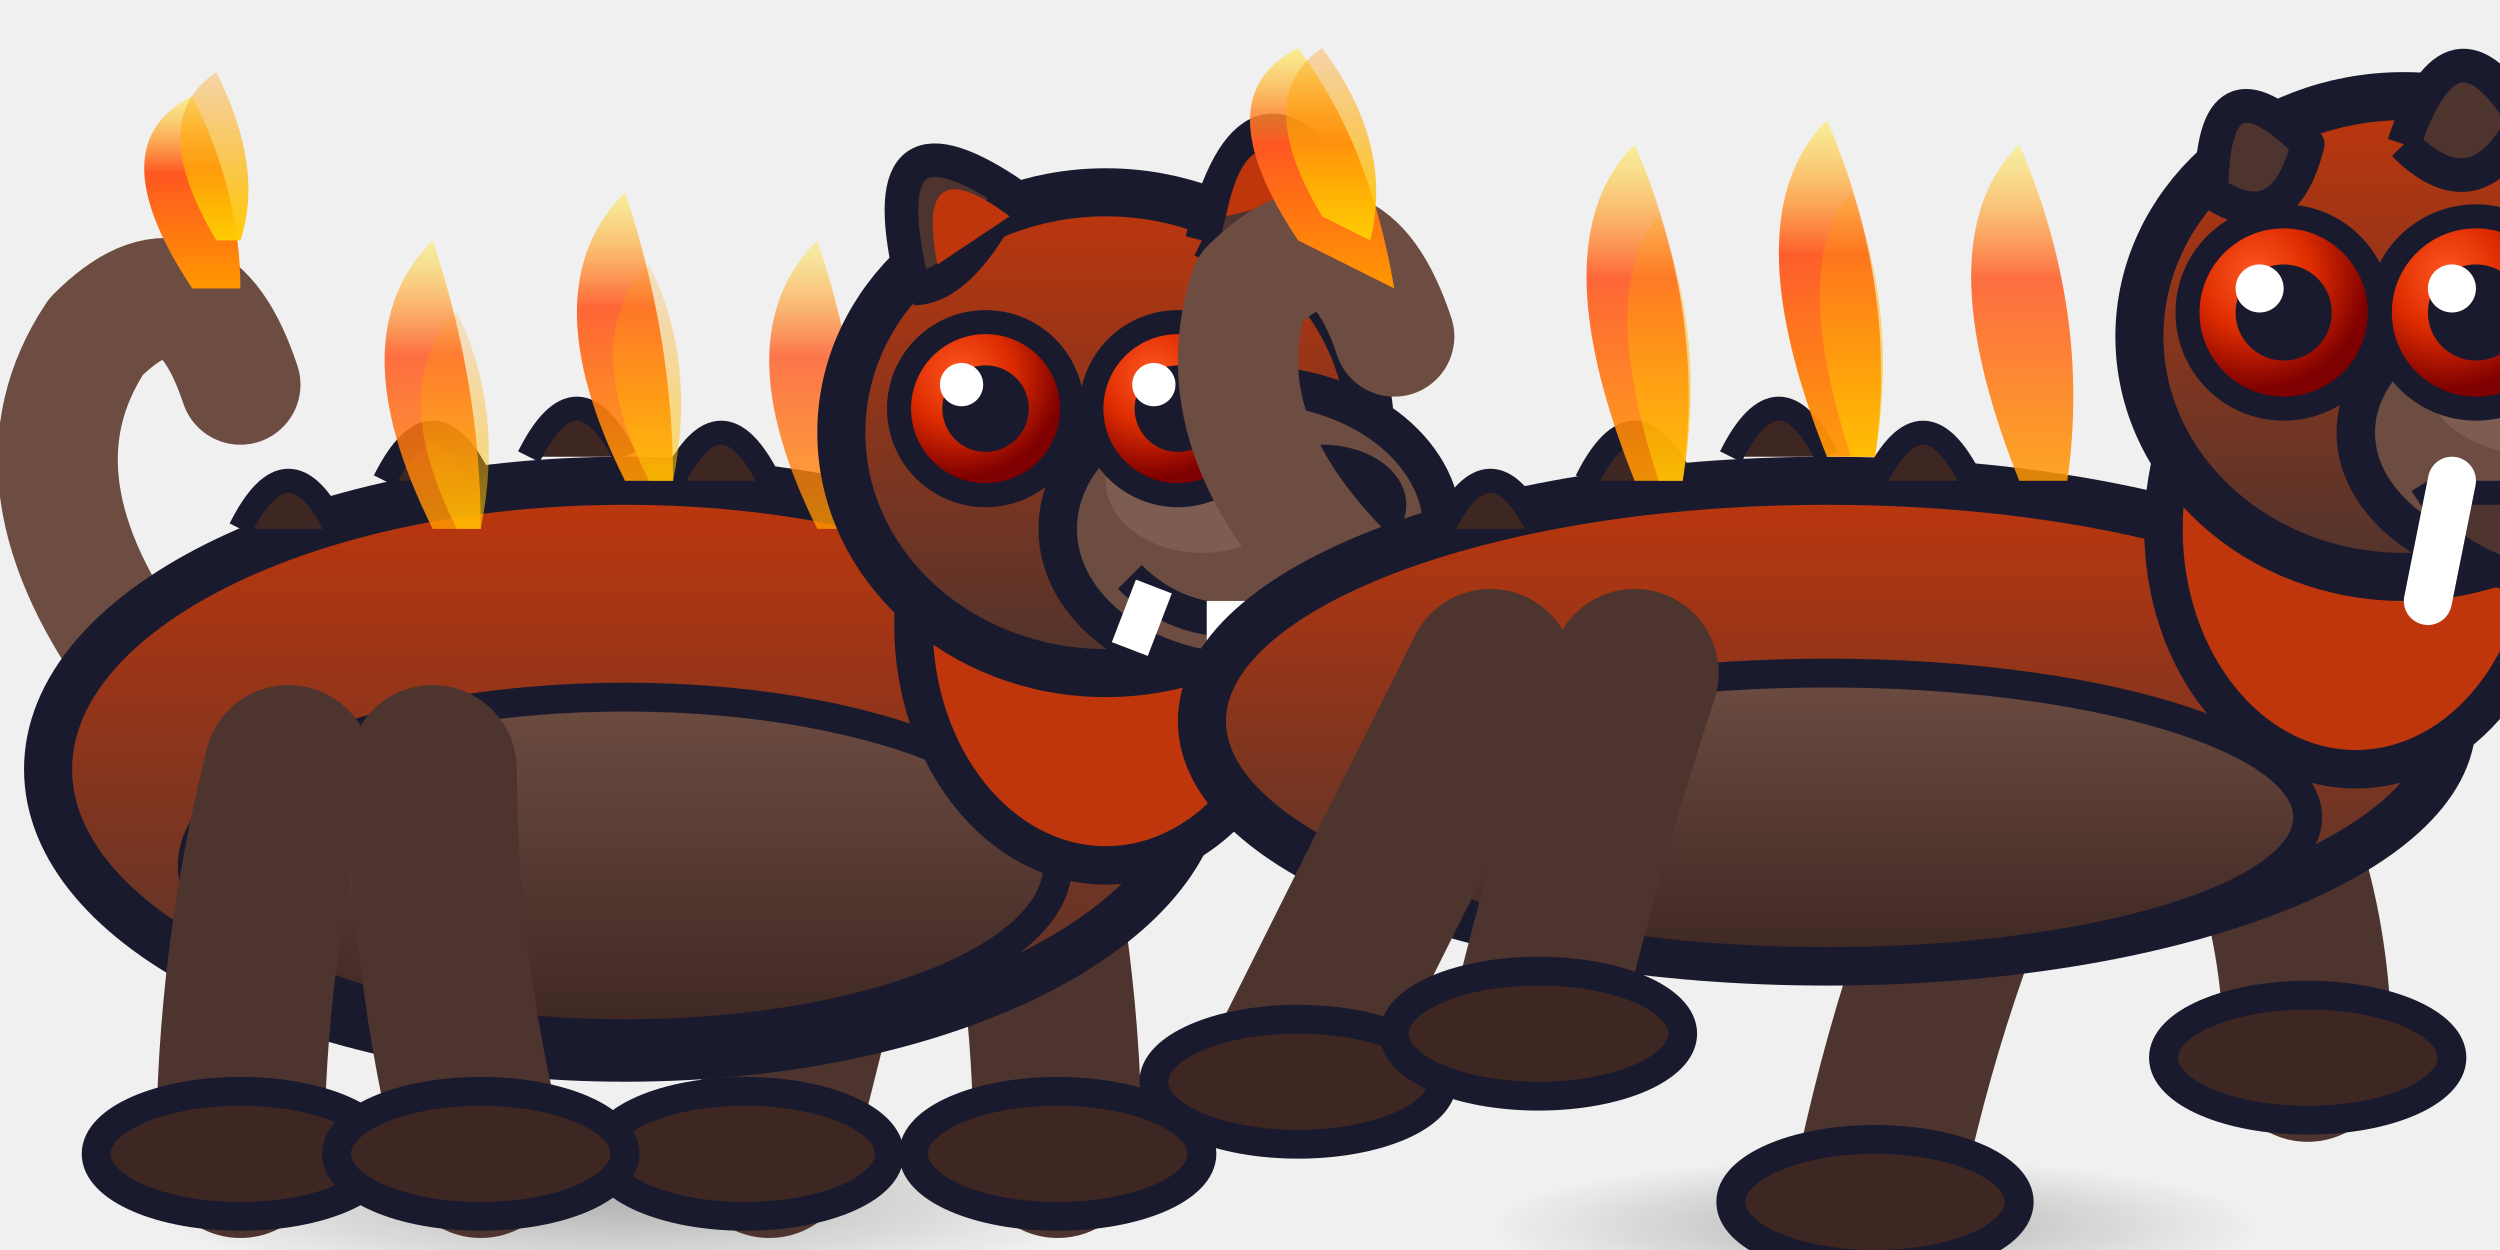
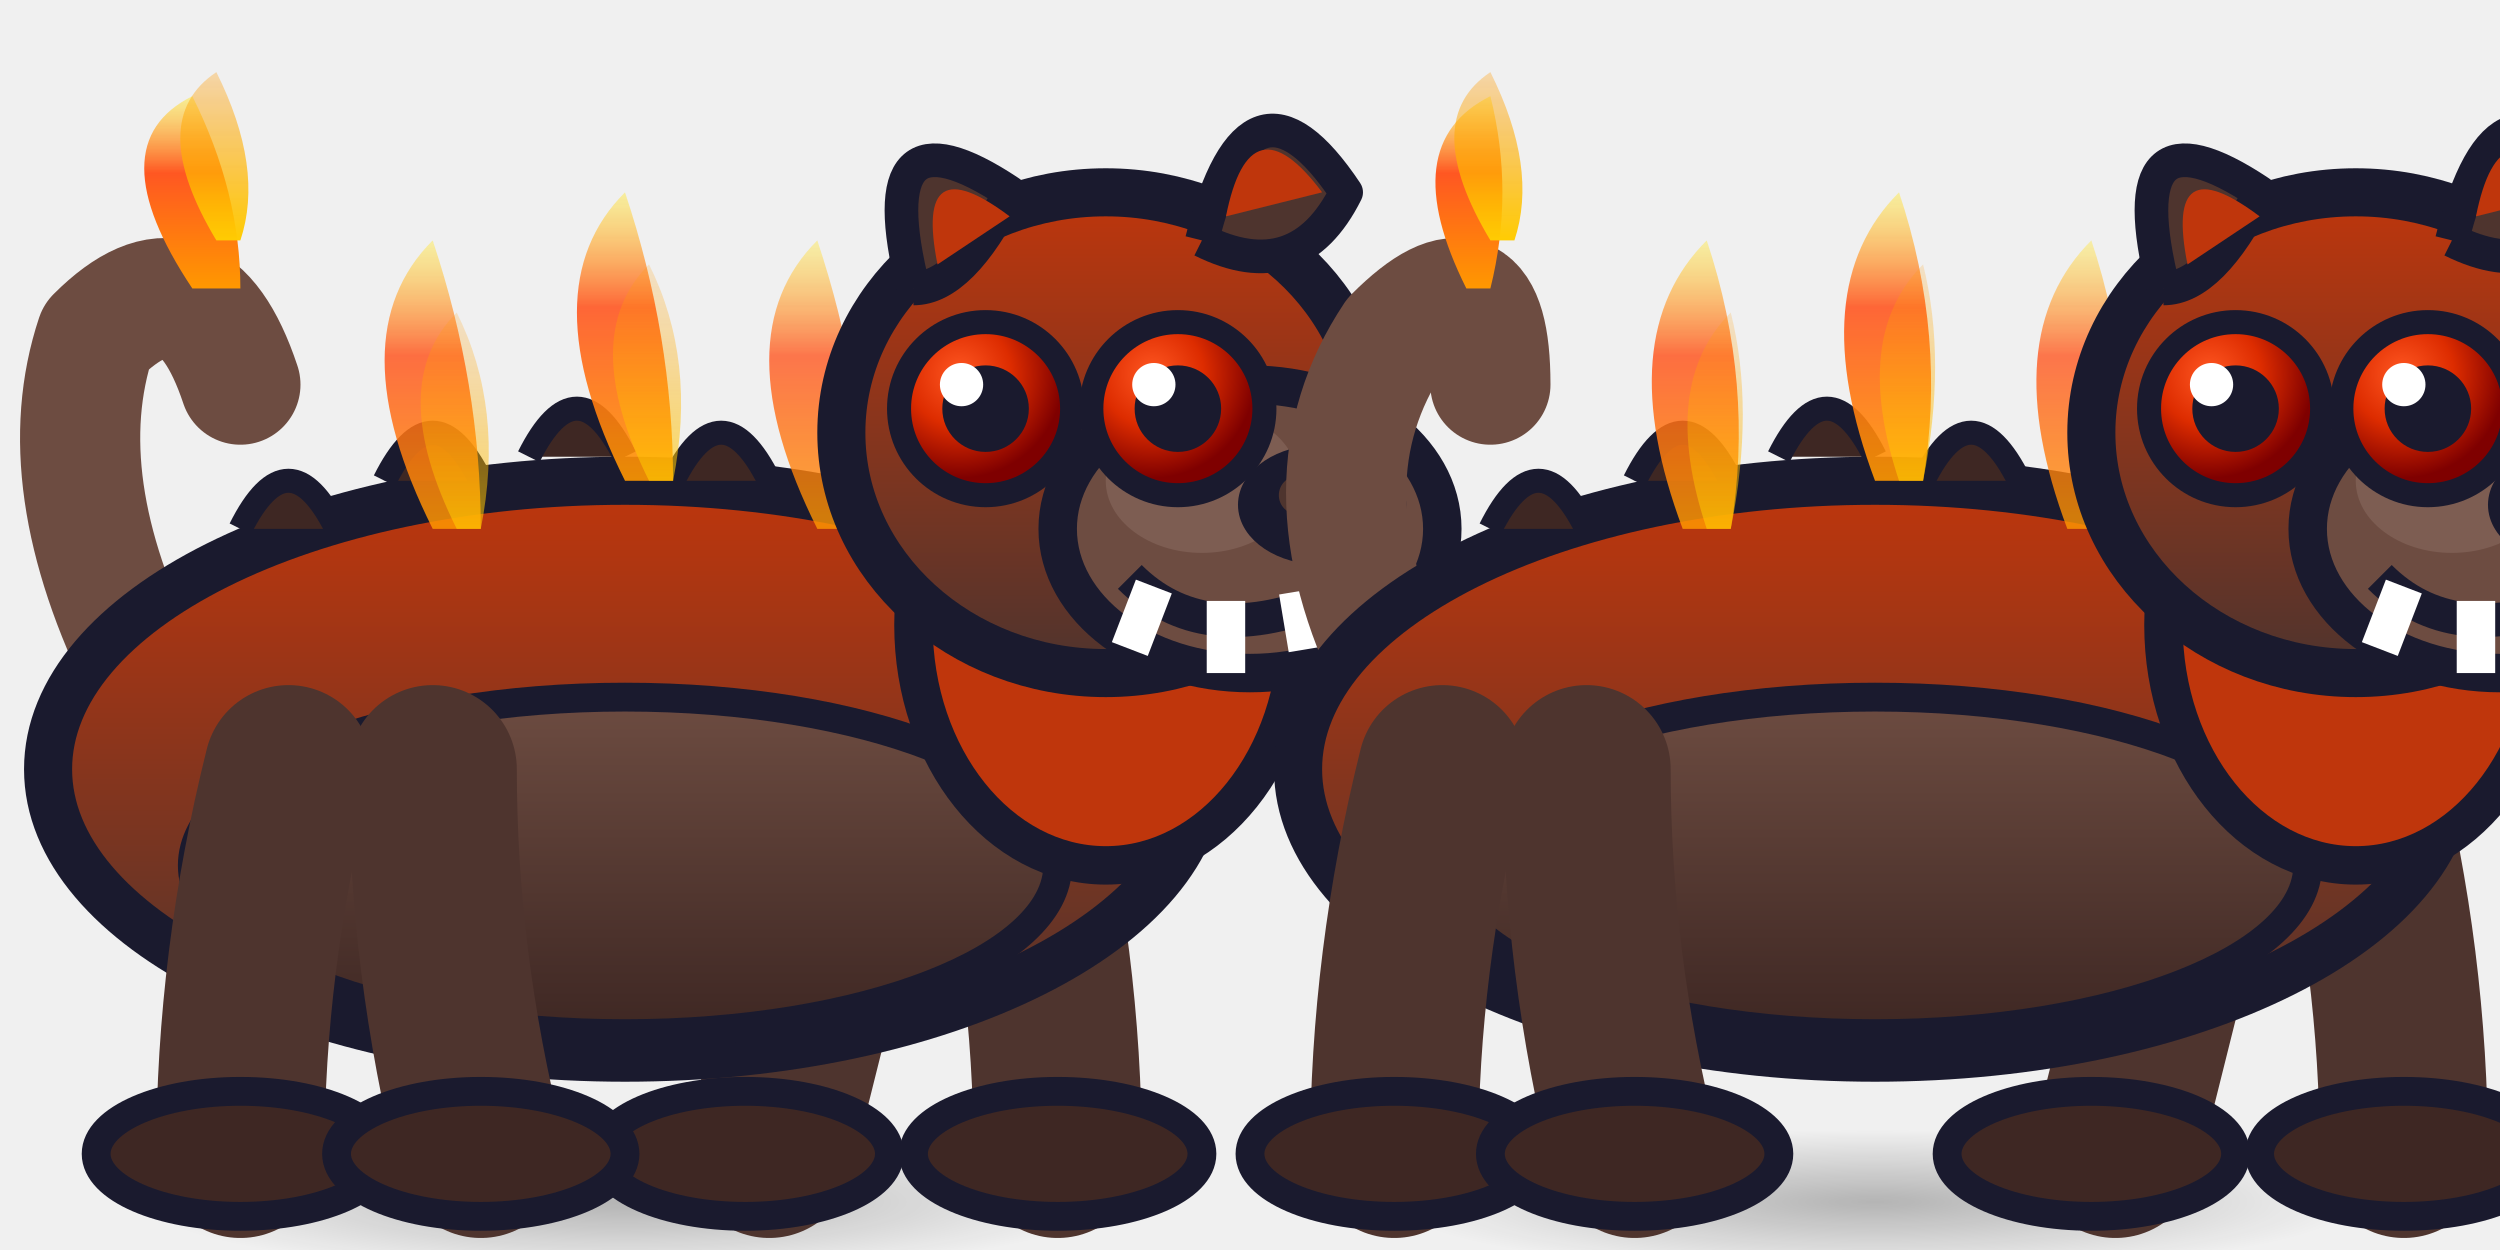
- <svg xmlns="http://www.w3.org/2000/svg" viewBox="0 0 52 26" width="52" height="26" shape-rendering="geometricPrecision">
+ <svg xmlns="http://www.w3.org/2000/svg" viewBox="0 0 52 26" width="208" height="104" shape-rendering="geometricPrecision">
  <defs>
    <linearGradient id="hh-body" x1="0" y1="0" x2="0" y2="1">
      <stop offset="0%" stop-color="#bf360c" />
      <stop offset="100%" stop-color="#4e342e" />
    </linearGradient>
    <linearGradient id="hh-belly" x1="0" y1="0" x2="0" y2="1">
      <stop offset="0%" stop-color="#6d4c41" />
      <stop offset="100%" stop-color="#3e2723" />
    </linearGradient>
    <linearGradient id="hh-flame-a" x1="0" y1="1" x2="0" y2="0">
      <stop offset="0%" stop-color="#ff9800" />
      <stop offset="60%" stop-color="#ff5722" />
      <stop offset="100%" stop-color="#ffeb3b" stop-opacity="0.5" />
    </linearGradient>
    <linearGradient id="hh-flame-b" x1="0" y1="1" x2="0" y2="0">
      <stop offset="0%" stop-color="#ffcc02" />
      <stop offset="100%" stop-color="#ff9800" stop-opacity="0.3" />
    </linearGradient>
    <radialGradient id="hh-eye" cx="35%" cy="30%" r="60%">
      <stop offset="0%" stop-color="#ff5722" />
      <stop offset="50%" stop-color="#dd2c00" />
      <stop offset="100%" stop-color="#7f0000" />
    </radialGradient>
    <radialGradient id="hh-shadow" cx="50%" cy="50%" r="50%">
      <stop offset="0%" stop-color="#000000" stop-opacity="0.25" />
      <stop offset="100%" stop-color="#000000" stop-opacity="0" />
    </radialGradient>
  </defs>
  <g stroke="#1a1a2e" stroke-linejoin="round">
-     <ellipse cx="13" cy="25" rx="10" ry="1.8" fill="url(#hh-shadow)" stroke="none" />
-     <path d="M3,14 Q0,10 2,7 Q4,5 5,8" fill="none" stroke="#6d4c41" stroke-width="2.5" stroke-linecap="round" />
+     <ellipse cx="13" cy="25" rx="10" ry="1.5" fill="url(#hh-shadow)" stroke="none" />
+     <path d="M3,14 Q1,10 2,7 Q4,5 5,8" fill="none" stroke="#6d4c41" stroke-width="2.5" stroke-linecap="round" />
    <path d="M4,6 Q2,3 4,2 Q5,4 5,6" fill="url(#hh-flame-a)" stroke="none" />
    <path d="M4.5,5 Q3,2.5 4.5,1.5 Q5.5,3.5 5,5" fill="url(#hh-flame-b)" stroke="none" />
    <path d="M18,16 Q17,20 16,24" stroke="#4e342e" stroke-width="3.5" fill="none" stroke-linecap="round" />
    <ellipse cx="15.5" cy="24" rx="3" ry="1.3" fill="#3e2723" stroke-width="0.6" />
    <path d="M21,16 Q22,20 22,24" stroke="#4e342e" stroke-width="3.5" fill="none" stroke-linecap="round" />
    <ellipse cx="22" cy="24" rx="3" ry="1.3" fill="#3e2723" stroke-width="0.6" />
    <ellipse cx="13" cy="16" rx="12" ry="6" fill="url(#hh-body)" stroke-width="1" />
    <ellipse cx="13" cy="18" rx="9" ry="3.5" fill="url(#hh-belly)" stroke-width="0.6" />
    <path d="M5,11 Q6,9 7,11" fill="#3e2723" stroke-width="0.5" />
    <path d="M8,10 Q9,8 10,10" fill="#3e2723" stroke-width="0.5" />
    <path d="M11,9.5 Q12,7.5 13,9.5" fill="#3e2723" stroke-width="0.5" />
    <path d="M14,10 Q15,8 16,10" fill="#3e2723" stroke-width="0.5" />
    <path d="M17,10.5 Q18,8.5 19,10.5" fill="#3e2723" stroke-width="0.5" />
    <path d="M9,11 Q7,7 9,5 Q10,8 10,11" fill="url(#hh-flame-a)" stroke="none" opacity="0.85" />
    <path d="M13,10 Q11,6 13,4 Q14,7 14,10" fill="url(#hh-flame-a)" stroke="none" opacity="0.9" />
    <path d="M17,11 Q15,7 17,5 Q18,8 18,11" fill="url(#hh-flame-a)" stroke="none" opacity="0.8" />
    <path d="M9.5,11 Q8,8 9.5,6.5 Q10.5,8.5 10,11" fill="url(#hh-flame-b)" stroke="none" opacity="0.6" />
    <path d="M13.5,10 Q12,7 13.5,5.5 Q14.5,7.5 14,10" fill="url(#hh-flame-b)" stroke="none" opacity="0.6" />
    <path d="M6,16 Q5,20 5,24" stroke="#4e342e" stroke-width="3.5" fill="none" stroke-linecap="round" />
    <ellipse cx="5" cy="24" rx="3" ry="1.3" fill="#3e2723" stroke-width="0.6" />
    <path d="M9,16 Q9,20 10,24" stroke="#4e342e" stroke-width="3.5" fill="none" stroke-linecap="round" />
    <ellipse cx="10" cy="24" rx="3" ry="1.3" fill="#3e2723" stroke-width="0.6" />
    <ellipse cx="23" cy="13" rx="4" ry="5" fill="#bf360c" stroke-width="0.8" />
    <ellipse cx="23" cy="9" rx="5.5" ry="5" fill="url(#hh-body)" stroke-width="1" />
    <ellipse cx="26" cy="11" rx="4" ry="3" fill="#6d4c41" stroke-width="0.8" />
    <ellipse cx="25" cy="10" rx="2" ry="1.5" fill="#8d6e63" opacity="0.5" stroke="none" />
    <path d="M19,6 Q18,2 21,4 Q20,6 19,6" fill="#4e342e" stroke-width="0.7" />
    <path d="M19.5,5.5 Q19,3 21,4.5" fill="#bf360c" stroke="none" />
    <path d="M25,5 Q26,1 28,4 Q27,6 25,5" fill="#4e342e" stroke-width="0.7" />
    <path d="M25.5,4.5 Q26,2 27.5,4" fill="#bf360c" stroke="none" />
    <ellipse cx="20.5" cy="8.5" rx="1.8" ry="1.8" fill="url(#hh-eye)" stroke-width="0.5" />
    <ellipse cx="20.5" cy="8.5" rx="0.9" ry="0.9" fill="#1a1a2e" stroke="none" />
    <circle cx="20" cy="8" r="0.45" fill="white" stroke="none" />
    <ellipse cx="24.5" cy="8.5" rx="1.8" ry="1.8" fill="url(#hh-eye)" stroke-width="0.5" />
    <ellipse cx="24.5" cy="8.5" rx="0.9" ry="0.9" fill="#1a1a2e" stroke="none" />
    <circle cx="24" cy="8" r="0.45" fill="white" stroke="none" />
    <ellipse cx="27.5" cy="10.5" rx="1.5" ry="1" fill="#1a1a2e" stroke-width="0.5" />
    <circle cx="27" cy="10.3" r="0.4" fill="#4e342e" stroke="none" />
    <path d="M23.5,12 Q25,13.5 27.5,12.5" fill="none" stroke="#1a1a2e" stroke-width="0.7" />
    <path d="M24,12.2 L23.5,13.5 M25.5,12.5 L25.5,14 M27,12.3 L27.2,13.5" fill="none" stroke="white" stroke-width="0.8" />
  </g>
  <g transform="translate(26,0)" stroke="#1a1a2e" stroke-linejoin="round">
-     <ellipse cx="13" cy="25.5" rx="8" ry="1.4" fill="url(#hh-shadow)" stroke="none" />
-     <path d="M2,12 Q-1,9 0,6 Q2,4 3,7" fill="none" stroke="#6d4c41" stroke-width="2.5" stroke-linecap="round" />
-     <path d="M1,5 Q-1,2 1,1 Q2.5,3 3,6" fill="url(#hh-flame-a)" stroke="none" />
-     <path d="M1.5,4.5 Q0,2 1.5,1 Q3,3 2.5,5" fill="url(#hh-flame-b)" stroke="none" />
-     <path d="M16,16 Q14,20 13,25" stroke="#4e342e" stroke-width="3.5" fill="none" stroke-linecap="round" />
-     <ellipse cx="13" cy="25" rx="3" ry="1.3" fill="#3e2723" stroke-width="0.6" />
-     <path d="M20,15 Q22,18 22,22" stroke="#4e342e" stroke-width="3.5" fill="none" stroke-linecap="round" />
-     <ellipse cx="22" cy="22" rx="3" ry="1.3" fill="#3e2723" stroke-width="0.6" />
-     <ellipse cx="12" cy="15" rx="13" ry="5" fill="url(#hh-body)" stroke-width="1" />
-     <ellipse cx="12" cy="17" rx="10" ry="3" fill="url(#hh-belly)" stroke-width="0.6" />
-     <path d="M4,11 Q5,9 6,11" fill="#3e2723" stroke-width="0.5" />
-     <path d="M7,10 Q8,8 9,10" fill="#3e2723" stroke-width="0.5" />
-     <path d="M10,9.5 Q11,7.5 12,9.5" fill="#3e2723" stroke-width="0.5" />
-     <path d="M13,10 Q14,8 15,10" fill="#3e2723" stroke-width="0.5" />
-     <path d="M8,10 Q6,5 8,3 Q9.5,6.5 9,10" fill="url(#hh-flame-a)" stroke="none" opacity="0.9" />
-     <path d="M12,9.5 Q10,4.5 12,2.5 Q13.5,6 13,9.5" fill="url(#hh-flame-a)" stroke="none" opacity="0.95" />
-     <path d="M16,10 Q14,5 16,3 Q17.5,6.5 17,10" fill="url(#hh-flame-a)" stroke="none" opacity="0.85" />
-     <path d="M8.5,10 Q7.2,6 8.5,4.5 Q9.5,7 9,10" fill="url(#hh-flame-b)" stroke="none" opacity="0.7" />
-     <path d="M12.5,9.5 Q11.2,5.5 12.5,4 Q13.5,6.5 13,9.5" fill="url(#hh-flame-b)" stroke="none" opacity="0.7" />
-     <path d="M5,14 Q3,18 1,22" stroke="#4e342e" stroke-width="3.5" fill="none" stroke-linecap="round" />
-     <ellipse cx="1" cy="22.5" rx="3" ry="1.3" fill="#3e2723" stroke-width="0.6" />
-     <path d="M8,14 Q7,17 6,21" stroke="#4e342e" stroke-width="3.5" fill="none" stroke-linecap="round" />
-     <ellipse cx="6" cy="21.5" rx="3" ry="1.3" fill="#3e2723" stroke-width="0.6" />
-     <ellipse cx="23" cy="11" rx="4" ry="5" fill="#bf360c" stroke-width="0.8" />
-     <ellipse cx="24" cy="7" rx="5.5" ry="5" fill="url(#hh-body)" stroke-width="1" />
-     <ellipse cx="27.5" cy="9" rx="4.5" ry="3" fill="#6d4c41" stroke-width="0.8" />
-     <ellipse cx="27" cy="8" rx="2.5" ry="1.5" fill="#8d6e63" opacity="0.5" stroke="none" />
-     <path d="M20,4 Q20,1 22,3 Q21.5,5 20,4" fill="#4e342e" stroke-width="0.7" />
-     <path d="M24,3 Q25,0 26.5,2.5 Q25.5,4.5 24,3" fill="#4e342e" stroke-width="0.7" />
-     <ellipse cx="21.5" cy="6.5" rx="2" ry="2" fill="url(#hh-eye)" stroke-width="0.5" />
-     <ellipse cx="21.5" cy="6.5" rx="1" ry="1" fill="#1a1a2e" stroke="none" />
-     <circle cx="21" cy="6" r="0.5" fill="white" stroke="none" />
-     <ellipse cx="25.5" cy="6.5" rx="2" ry="2" fill="url(#hh-eye)" stroke-width="0.5" />
-     <ellipse cx="25.5" cy="6.5" rx="1" ry="1" fill="#1a1a2e" stroke="none" />
-     <circle cx="25" cy="6" r="0.5" fill="white" stroke="none" />
-     <ellipse cx="29.5" cy="8.5" rx="1.5" ry="1" fill="#1a1a2e" stroke-width="0.5" />
-     <path d="M24.5,10 Q27,11 30,10" fill="none" stroke="#1a1a2e" stroke-width="0.5" />
-     <path d="M24.5,10 Q27,14 30,10" fill="#1a1a2e" stroke-width="0.8" />
-     <path d="M24.5,10.5 Q27,13 30,10.5" fill="#4e342e" stroke="none" />
-     <path d="M25,10 L24.5,12.5 M27,10.5 L27,13 M29.5,10 L30,12.5" fill="none" stroke="white" stroke-width="1" stroke-linecap="round" />
+     <ellipse cx="13" cy="25" rx="10" ry="1.5" fill="url(#hh-shadow)" stroke="none" />
+     <path d="M3,14 Q1,10 3,7 Q5,5 5,8" fill="none" stroke="#6d4c41" stroke-width="2.5" stroke-linecap="round" />
+     <path d="M4.5,6 Q3,3 5,2 Q5.5,4 5,6" fill="url(#hh-flame-a)" stroke="none" />
+     <path d="M5,5 Q3.5,2.5 5,1.5 Q6,3.5 5.5,5" fill="url(#hh-flame-b)" stroke="none" />
+     <path d="M20,16 Q19,20 18,24" stroke="#4e342e" stroke-width="3.5" fill="none" stroke-linecap="round" />
+     <ellipse cx="17.5" cy="24" rx="3" ry="1.3" fill="#3e2723" stroke-width="0.6" />
+     <path d="M23,16 Q24,20 24,24" stroke="#4e342e" stroke-width="3.5" fill="none" stroke-linecap="round" />
+     <ellipse cx="24" cy="24" rx="3" ry="1.3" fill="#3e2723" stroke-width="0.6" />
+     <ellipse cx="13" cy="16" rx="12" ry="6" fill="url(#hh-body)" stroke-width="1" />
+     <ellipse cx="13" cy="18" rx="9" ry="3.5" fill="url(#hh-belly)" stroke-width="0.6" />
+     <path d="M5,11 Q6,9 7,11" fill="#3e2723" stroke-width="0.5" />
+     <path d="M8,10 Q9,8 10,10" fill="#3e2723" stroke-width="0.5" />
+     <path d="M11,9.5 Q12,7.5 13,9.5" fill="#3e2723" stroke-width="0.5" />
+     <path d="M14,10 Q15,8 16,10" fill="#3e2723" stroke-width="0.5" />
+     <path d="M17,10.5 Q18,8.5 19,10.5" fill="#3e2723" stroke-width="0.5" />
+     <path d="M9,11 Q7.5,7 9.5,5 Q10.5,8 10,11" fill="url(#hh-flame-a)" stroke="none" opacity="0.85" />
+     <path d="M13,10 Q11.5,6 13.5,4 Q14.5,7 14,10" fill="url(#hh-flame-a)" stroke="none" opacity="0.9" />
+     <path d="M17,11 Q15.5,7 17.5,5 Q18.5,8 18,11" fill="url(#hh-flame-a)" stroke="none" opacity="0.8" />
+     <path d="M9.5,11 Q8.5,8 10,6.5 Q10.5,8.5 10,11" fill="url(#hh-flame-b)" stroke="none" opacity="0.6" />
+     <path d="M13.5,10 Q12.5,7 14,5.5 Q14.5,7.5 14,10" fill="url(#hh-flame-b)" stroke="none" opacity="0.6" />
+     <path d="M4,16 Q3,20 3,24" stroke="#4e342e" stroke-width="3.5" fill="none" stroke-linecap="round" />
+     <ellipse cx="3" cy="24" rx="3" ry="1.3" fill="#3e2723" stroke-width="0.6" />
+     <path d="M7,16 Q7,20 8,24" stroke="#4e342e" stroke-width="3.5" fill="none" stroke-linecap="round" />
+     <ellipse cx="8" cy="24" rx="3" ry="1.3" fill="#3e2723" stroke-width="0.6" />
+     <ellipse cx="23" cy="13" rx="4" ry="5" fill="#bf360c" stroke-width="0.8" />
+     <ellipse cx="23" cy="9" rx="5.5" ry="5" fill="url(#hh-body)" stroke-width="1" />
+     <ellipse cx="26" cy="11" rx="4" ry="3" fill="#6d4c41" stroke-width="0.8" />
+     <ellipse cx="25" cy="10" rx="2" ry="1.5" fill="#8d6e63" opacity="0.5" stroke="none" />
+     <path d="M19,6 Q18,2 21,4 Q20,6 19,6" fill="#4e342e" stroke-width="0.7" />
+     <path d="M19.5,5.5 Q19,3 21,4.5" fill="#bf360c" stroke="none" />
+     <path d="M25,5 Q26,1 28,4 Q27,6 25,5" fill="#4e342e" stroke-width="0.7" />
+     <path d="M25.5,4.5 Q26,2 27.5,4" fill="#bf360c" stroke="none" />
+     <ellipse cx="20.5" cy="8.5" rx="1.8" ry="1.8" fill="url(#hh-eye)" stroke-width="0.5" />
+     <ellipse cx="20.5" cy="8.5" rx="0.9" ry="0.9" fill="#1a1a2e" stroke="none" />
+     <circle cx="20" cy="8" r="0.45" fill="white" stroke="none" />
+     <ellipse cx="24.5" cy="8.5" rx="1.8" ry="1.8" fill="url(#hh-eye)" stroke-width="0.5" />
+     <ellipse cx="24.5" cy="8.5" rx="0.9" ry="0.9" fill="#1a1a2e" stroke="none" />
+     <circle cx="24" cy="8" r="0.45" fill="white" stroke="none" />
+     <ellipse cx="27.5" cy="10.5" rx="1.5" ry="1" fill="#1a1a2e" stroke-width="0.5" />
+     <circle cx="27" cy="10.3" r="0.4" fill="#4e342e" stroke="none" />
+     <path d="M23.5,12 Q25,13.5 27.5,12.5" fill="none" stroke="#1a1a2e" stroke-width="0.7" />
+     <path d="M24,12.2 L23.5,13.5 M25.5,12.5 L25.5,14 M27,12.3 L27.2,13.5" fill="none" stroke="white" stroke-width="0.8" />
  </g>
</svg>
